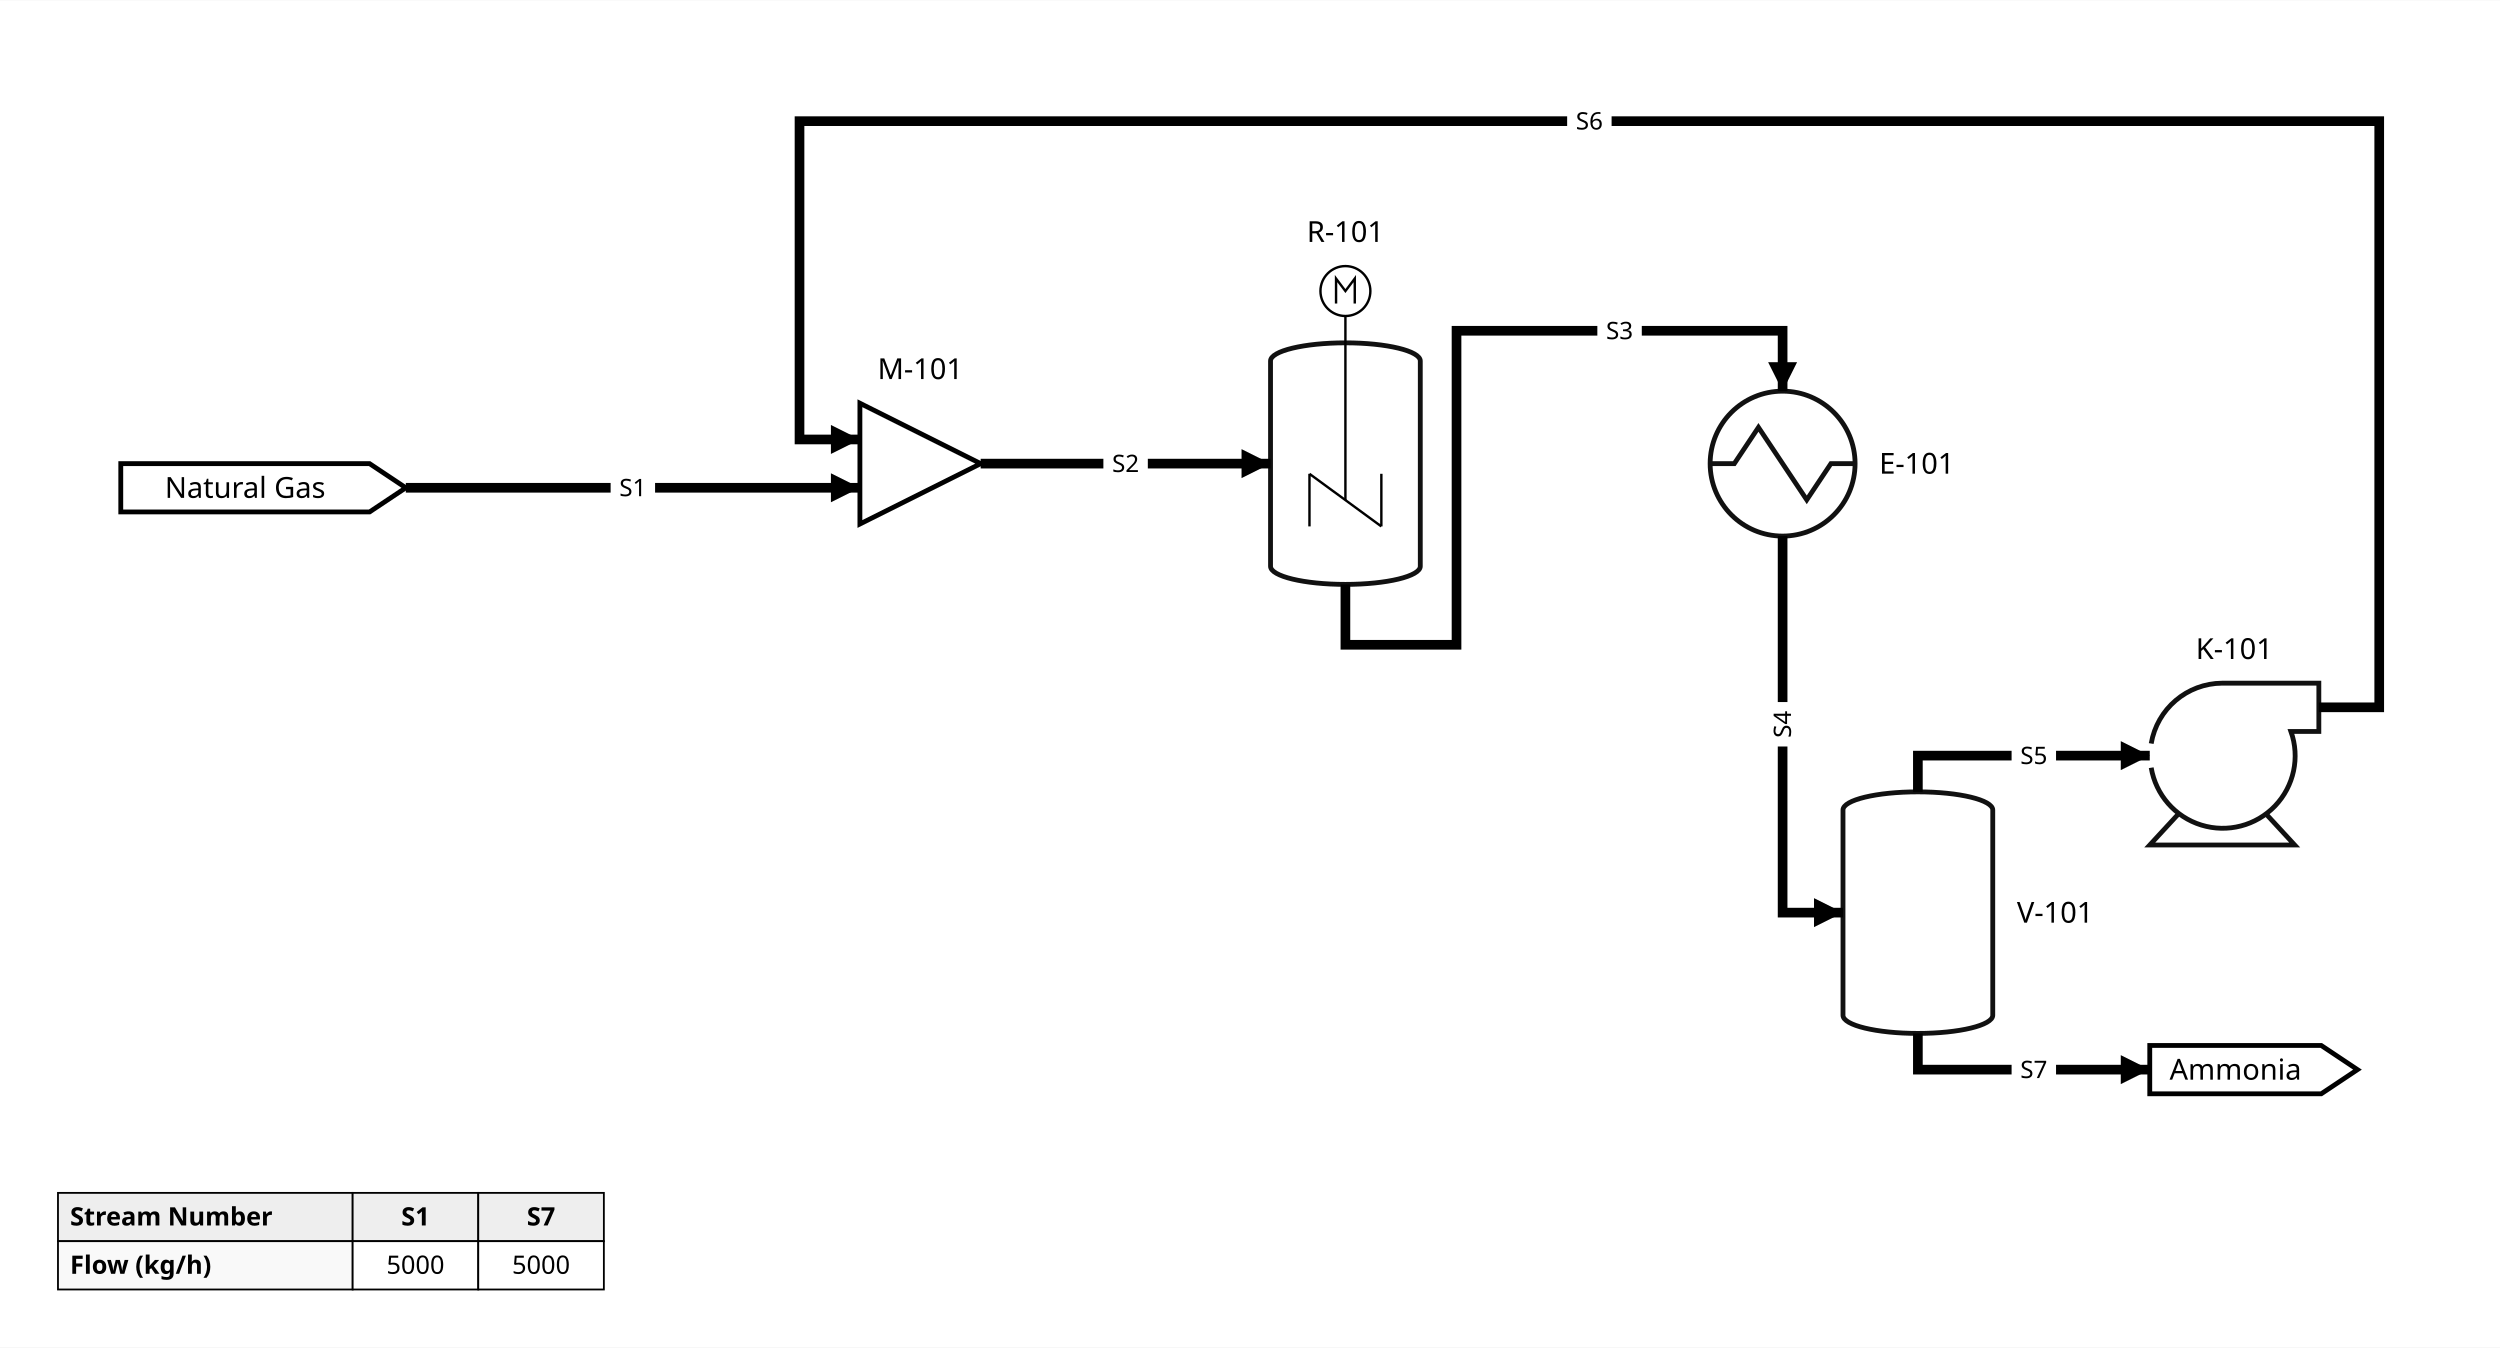
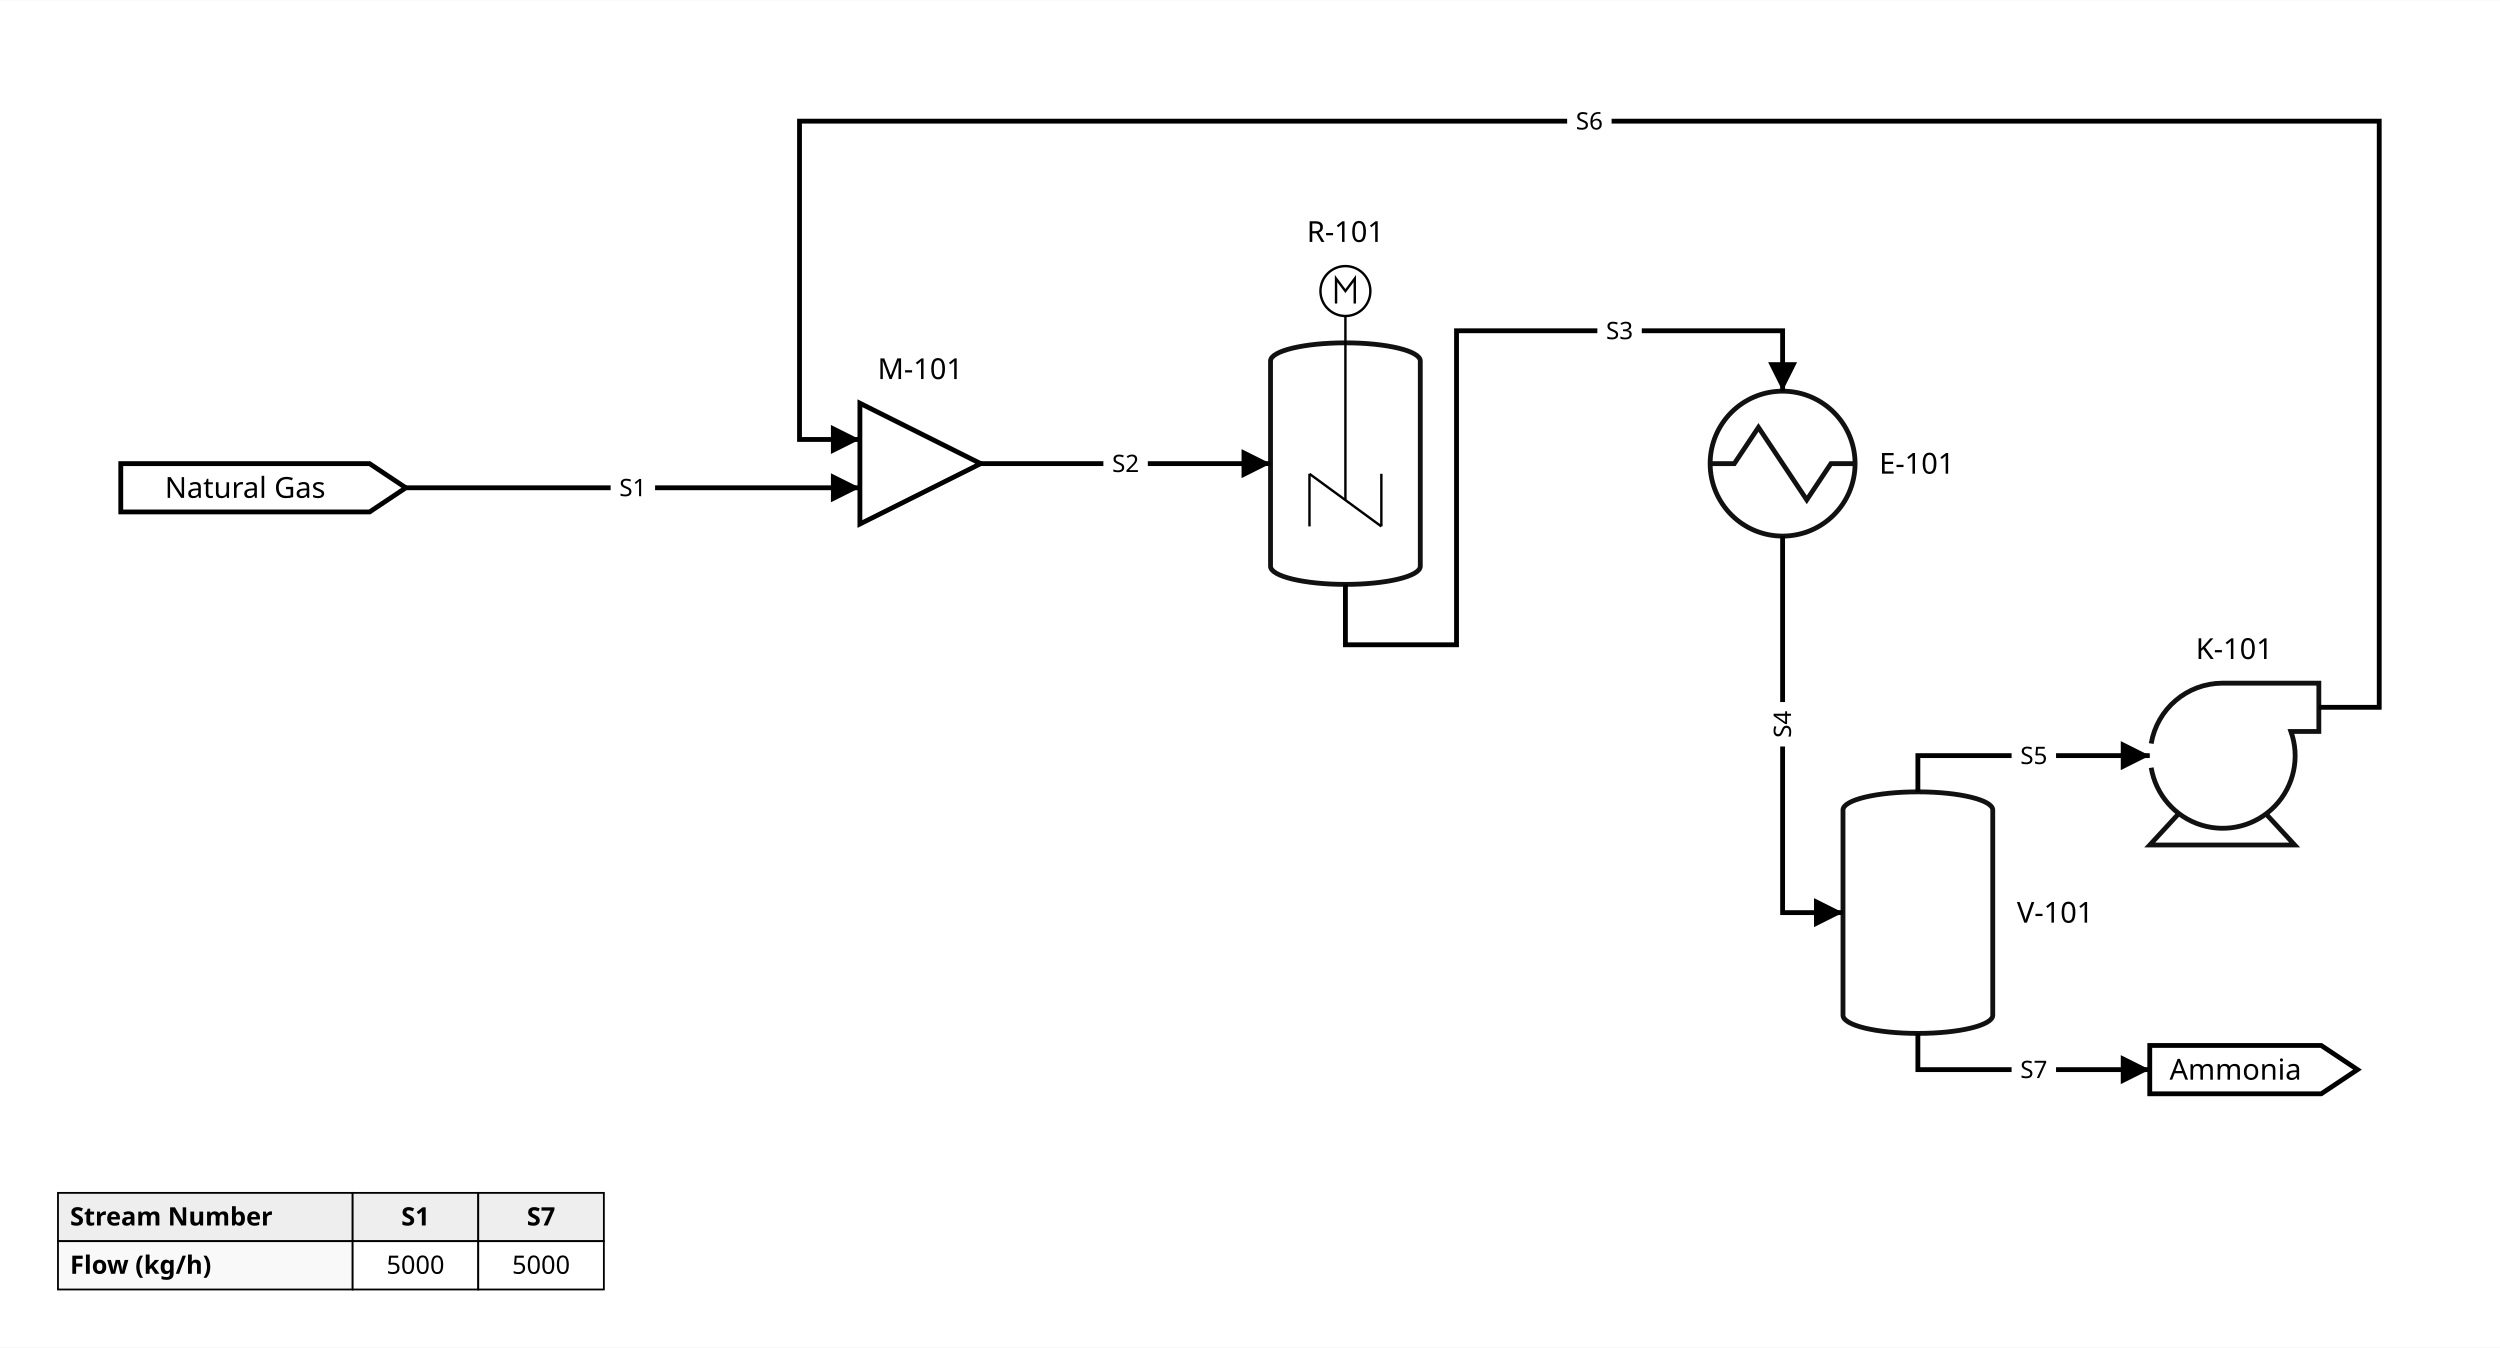
<svg xmlns="http://www.w3.org/2000/svg" width="1035" height="558" viewBox="-68.0 -75.9 1035.0 557.7">
  <rect x="-68.0" y="-75.9" width="1035.0" height="557.7" fill="white" />
  <g id="stream_table">
    <rect x="-44.0" y="417.8" width="122.0" height="20.0" fill="#eee" stroke="black" stroke-width="0.75" />
    <text x="-39.0" y="431.3" font-family="sans-serif" font-size="10.5" font-weight="bold" text-anchor="start">Stream Number</text>
    <rect x="78.0" y="417.8" width="52.0" height="20.0" fill="#eee" stroke="black" stroke-width="0.75" />
    <text x="104.0" y="431.3" font-family="sans-serif" font-size="10.5" font-weight="bold" text-anchor="middle">S1</text>
    <rect x="130.0" y="417.8" width="52.0" height="20.0" fill="#eee" stroke="black" stroke-width="0.75" />
    <text x="156.0" y="431.3" font-family="sans-serif" font-size="10.5" font-weight="bold" text-anchor="middle">S7</text>
    <rect x="-44.0" y="437.8" width="122.0" height="20.0" fill="#f9f9f9" stroke="black" stroke-width="0.75" />
    <text x="-39.0" y="451.3" font-family="sans-serif" font-size="10.5" font-weight="bold" text-anchor="start">Flow (kg/h)</text>
    <rect x="78.0" y="437.8" width="52.0" height="20.0" fill="white" stroke="black" stroke-width="0.75" />
    <text x="104.0" y="451.3" font-family="sans-serif" font-size="10.5" text-anchor="middle">5000</text>
    <rect x="130.0" y="437.8" width="52.0" height="20.0" fill="white" stroke="black" stroke-width="0.75" />
    <text x="156.0" y="451.3" font-family="sans-serif" font-size="10.5" text-anchor="middle">5000</text>
  </g>
  <defs>
    <marker id="arrow_black" viewBox="0 0 10 10" refX="10" refY="5" markerWidth="12" markerHeight="12" markerUnits="userSpaceOnUse" orient="auto-start-reverse">
      <path d="M 0 0 L 10 5 L 0 10 z" fill="black" />
    </marker>
    <symbol id="sym_compressor" viewBox="0 0 70.0 67.0" overflow="visible">
      <path d="M 12.0 54.0 L 0.0 67.0 L 60.0 67.0 L 48.0 54.0" fill="white" stroke="#111" stroke-width="2.0" />
      <path d="M 0.6 25.0 A 30.0 30.0 0.0 0 1 30.0 0.0 L 70.0 0.0 L 70.0 20.0 L 58.45 20.0 A 30.0 30.0 0.0 0 1 51.859 50.83 A 30.0 30.0 0.0 0 1 21.341 58.742 A 30.0 30.0 0.0 0 1 0.6 35.0" fill="white" stroke="#111" stroke-width="2.0" />
    </symbol>
    <symbol id="sym_hex" viewBox="0 0 60.0 60.0" overflow="visible">
      <ellipse cx="30.0" cy="30.0" rx="30.0" ry="30.0" fill="white" stroke="#111" stroke-width="2.0" />
      <path d="M 0.0 30.0 L 10.0 30.0 L 20.0 15.0 L 40.0 45.0 L 50.0 30.0 L 60.0 30.0" fill="none" stroke="#111" stroke-width="2.0" />
    </symbol>
    <symbol id="sym_mixer" viewBox="0 0 50.0 50.0" overflow="visible">
      <polygon points="0,0 50,25 0,50" fill="none" stroke="black" stroke-width="2" />
    </symbol>
    <symbol id="sym_reactor_cace69d09" viewBox="0 0 62.0 131.778" overflow="visible">
      <path d="M 0 39.278 A 31 7.5 0 0 1 31 31.778 A 31 7.5 0 0 1 62 39.278 L 62 124.278 A 31 7.5 0 0 1 31 131.778 A 31 7.5 0 0 1 0 124.278 Z" fill="white" stroke="#111" stroke-width="2" />
      <line x1="31" y1="20.667" x2="31" y2="96.889" fill="none" stroke="black" stroke-width="1" />
      <path d="M 16.12 86 L 16.12 107.778 M 16.12 86 L 45.88 107.778 M 45.88 86 L 45.88 107.778" fill="none" stroke="black" stroke-width="1" />
      <ellipse cx="31" cy="10.333" rx="10.333" ry="10.333" fill="none" stroke="black" stroke-width="1" />
      <path d="M 27.125 15.5 L 27.125 5.167 L 31 10.333 L 34.875 5.167 L 34.875 15.5" fill="none" stroke="black" stroke-width="1" />
    </symbol>
    <symbol id="sym_separator" viewBox="0 0 62.0 100.0" overflow="visible">
      <path d="M 0 7.5 A 31 7.5 0 0 1 31 0 A 31 7.5 0 0 1 62 7.5 L 62 92.5 A 31 7.5 0 0 1 31 100 A 31 7.5 0 0 1 0 92.5 Z" fill="white" stroke="#111" stroke-width="2" />
    </symbol>
  </defs>
  <g id="units">
    <polygon points="-18.0,115.889 85.0,115.889 100.0,125.889 85.0,135.889 -18.0,135.889" fill="transparent" stroke="black" stroke-width="2" />
    <text x="33.5" y="125.889" font-family="sans-serif" font-size="12" text-anchor="middle" dominant-baseline="middle">Natural Gas</text>
    <use href="#sym_mixer" x="288" y="90.89" width="50.0" height="50.0" />
    <use href="#sym_reactor_cace69d09" x="458" y="34.11" width="62.0" height="131.778" />
    <use href="#sym_hex" x="640" y="85.89" width="60.0" height="60.0" />
    <use href="#sym_separator" x="695" y="251.78" width="62.0" height="100.0" />
    <use href="#sym_compressor" x="822" y="206.78" width="70.0" height="67.0" />
    <polygon points="822.0,356.778 893.0,356.778 908.0,366.778 893.0,376.778 822.0,376.778" fill="transparent" stroke="black" stroke-width="2" />
    <text x="857.5" y="366.778" font-family="sans-serif" font-size="12" text-anchor="middle" dominant-baseline="middle">Ammonia</text>
  </g>
  <g id="streams">
-     <path d="M 100.0,125.889 L 288.0,125.889" fill="none" stroke="black" stroke-width="4" marker-end="url(#arrow_black)" />
-     <path d="M 338.0,115.889 L 458.0,115.889" fill="none" stroke="black" stroke-width="4" marker-end="url(#arrow_black)" />
-     <path d="M 489.0,165.889 L 489.0,190.889 L 535.0,190.889 L 535.0,60.889 L 670.0,60.889 L 670.0,85.889" fill="none" stroke="black" stroke-width="4" marker-end="url(#arrow_black)" />
-     <path d="M 670.0,145.889 L 670.0,301.778 L 695.0,301.778" fill="none" stroke="black" stroke-width="4" marker-end="url(#arrow_black)" />
-     <path d="M 726.0,251.778 L 726.0,236.778 L 822.0,236.778" fill="none" stroke="black" stroke-width="4" marker-end="url(#arrow_black)" />
-     <path d="M 892.0,216.778 L 917.0,216.778 L 917.0,-25.889 L 263.0,-25.889 L 263.0,105.889 L 288.0,105.889" fill="none" stroke="black" stroke-width="4" marker-end="url(#arrow_black)" />
-     <path d="M 726.0,351.778 L 726.0,366.778 L 822.0,366.778" fill="none" stroke="black" stroke-width="4" marker-end="url(#arrow_black)" />
+     <path d="M 100.0,125.889 L 288.0,125.889" fill="none" stroke="black" stroke-width="2" marker-end="url(#arrow_black)" />
+     <path d="M 338.0,115.889 L 458.0,115.889" fill="none" stroke="black" stroke-width="2" marker-end="url(#arrow_black)" />
+     <path d="M 489.0,165.889 L 489.0,190.889 L 535.0,190.889 L 535.0,60.889 L 670.0,60.889 L 670.0,85.889" fill="none" stroke="black" stroke-width="2" marker-end="url(#arrow_black)" />
+     <path d="M 670.0,145.889 L 670.0,301.778 L 695.0,301.778" fill="none" stroke="black" stroke-width="2" marker-end="url(#arrow_black)" />
+     <path d="M 726.0,251.778 L 726.0,236.778 L 822.0,236.778" fill="none" stroke="black" stroke-width="2" marker-end="url(#arrow_black)" />
+     <path d="M 892.0,216.778 L 917.0,216.778 L 917.0,-25.889 L 263.0,-25.889 L 263.0,105.889 L 288.0,105.889" fill="none" stroke="black" stroke-width="2" marker-end="url(#arrow_black)" />
+     <path d="M 726.0,351.778 L 726.0,366.778 L 822.0,366.778" fill="none" stroke="black" stroke-width="2" marker-end="url(#arrow_black)" />
    <rect x="184.8" y="119.4" width="18.4" height="13.0" fill="white" />
    <text x="194.0" y="125.9" font-family="sans-serif" font-size="10" text-anchor="middle" dominant-baseline="middle" fill="black">S1</text>
    <rect x="388.8" y="109.4" width="18.4" height="13.0" fill="white" />
    <text x="398.0" y="115.9" font-family="sans-serif" font-size="10" text-anchor="middle" dominant-baseline="middle" fill="black">S2</text>
    <rect x="593.3" y="54.4" width="18.4" height="13.0" fill="white" />
    <text x="602.5" y="60.9" font-family="sans-serif" font-size="10" text-anchor="middle" dominant-baseline="middle" fill="black">S3</text>
    <rect x="663.5" y="214.6" width="13.0" height="18.4" fill="white" />
    <text x="670.0" y="223.8" font-family="sans-serif" font-size="10" text-anchor="middle" dominant-baseline="middle" fill="black" transform="rotate(-90, 670.0, 223.8)">S4</text>
    <rect x="764.8" y="230.3" width="18.4" height="13.0" fill="white" />
    <text x="774.0" y="236.8" font-family="sans-serif" font-size="10" text-anchor="middle" dominant-baseline="middle" fill="black">S5</text>
    <rect x="580.8" y="-32.4" width="18.4" height="13.0" fill="white" />
    <text x="590.0" y="-25.9" font-family="sans-serif" font-size="10" text-anchor="middle" dominant-baseline="middle" fill="black">S6</text>
    <rect x="764.8" y="360.3" width="18.4" height="13.0" fill="white" />
    <text x="774.0" y="366.8" font-family="sans-serif" font-size="10" text-anchor="middle" dominant-baseline="middle" fill="black">S7</text>
  </g>
  <g id="unit_labels">
    <rect x="292.5" y="68.9" width="41.0" height="15.0" fill="white" />
    <text x="313.0" y="80.889" font-family="sans-serif" font-size="12" text-anchor="middle" dominant-baseline="baseline">M-101</text>
    <rect x="468.5" y="12.1" width="41.0" height="15.0" fill="white" />
    <text x="489.0" y="24.111" font-family="sans-serif" font-size="12" text-anchor="middle" dominant-baseline="baseline">R-101</text>
    <rect x="710.0" y="108.4" width="41.0" height="15.0" fill="white" />
    <text x="710.0" y="115.889" font-family="sans-serif" font-size="12" text-anchor="start" dominant-baseline="middle">E-101</text>
    <rect x="767.0" y="294.3" width="41.0" height="15.0" fill="white" />
    <text x="767.0" y="301.778" font-family="sans-serif" font-size="12" text-anchor="start" dominant-baseline="middle">V-101</text>
    <rect x="836.5" y="184.8" width="41.0" height="15.0" fill="white" />
    <text x="857.0" y="196.778" font-family="sans-serif" font-size="12" text-anchor="middle" dominant-baseline="baseline">K-101</text>
  </g>
</svg>
